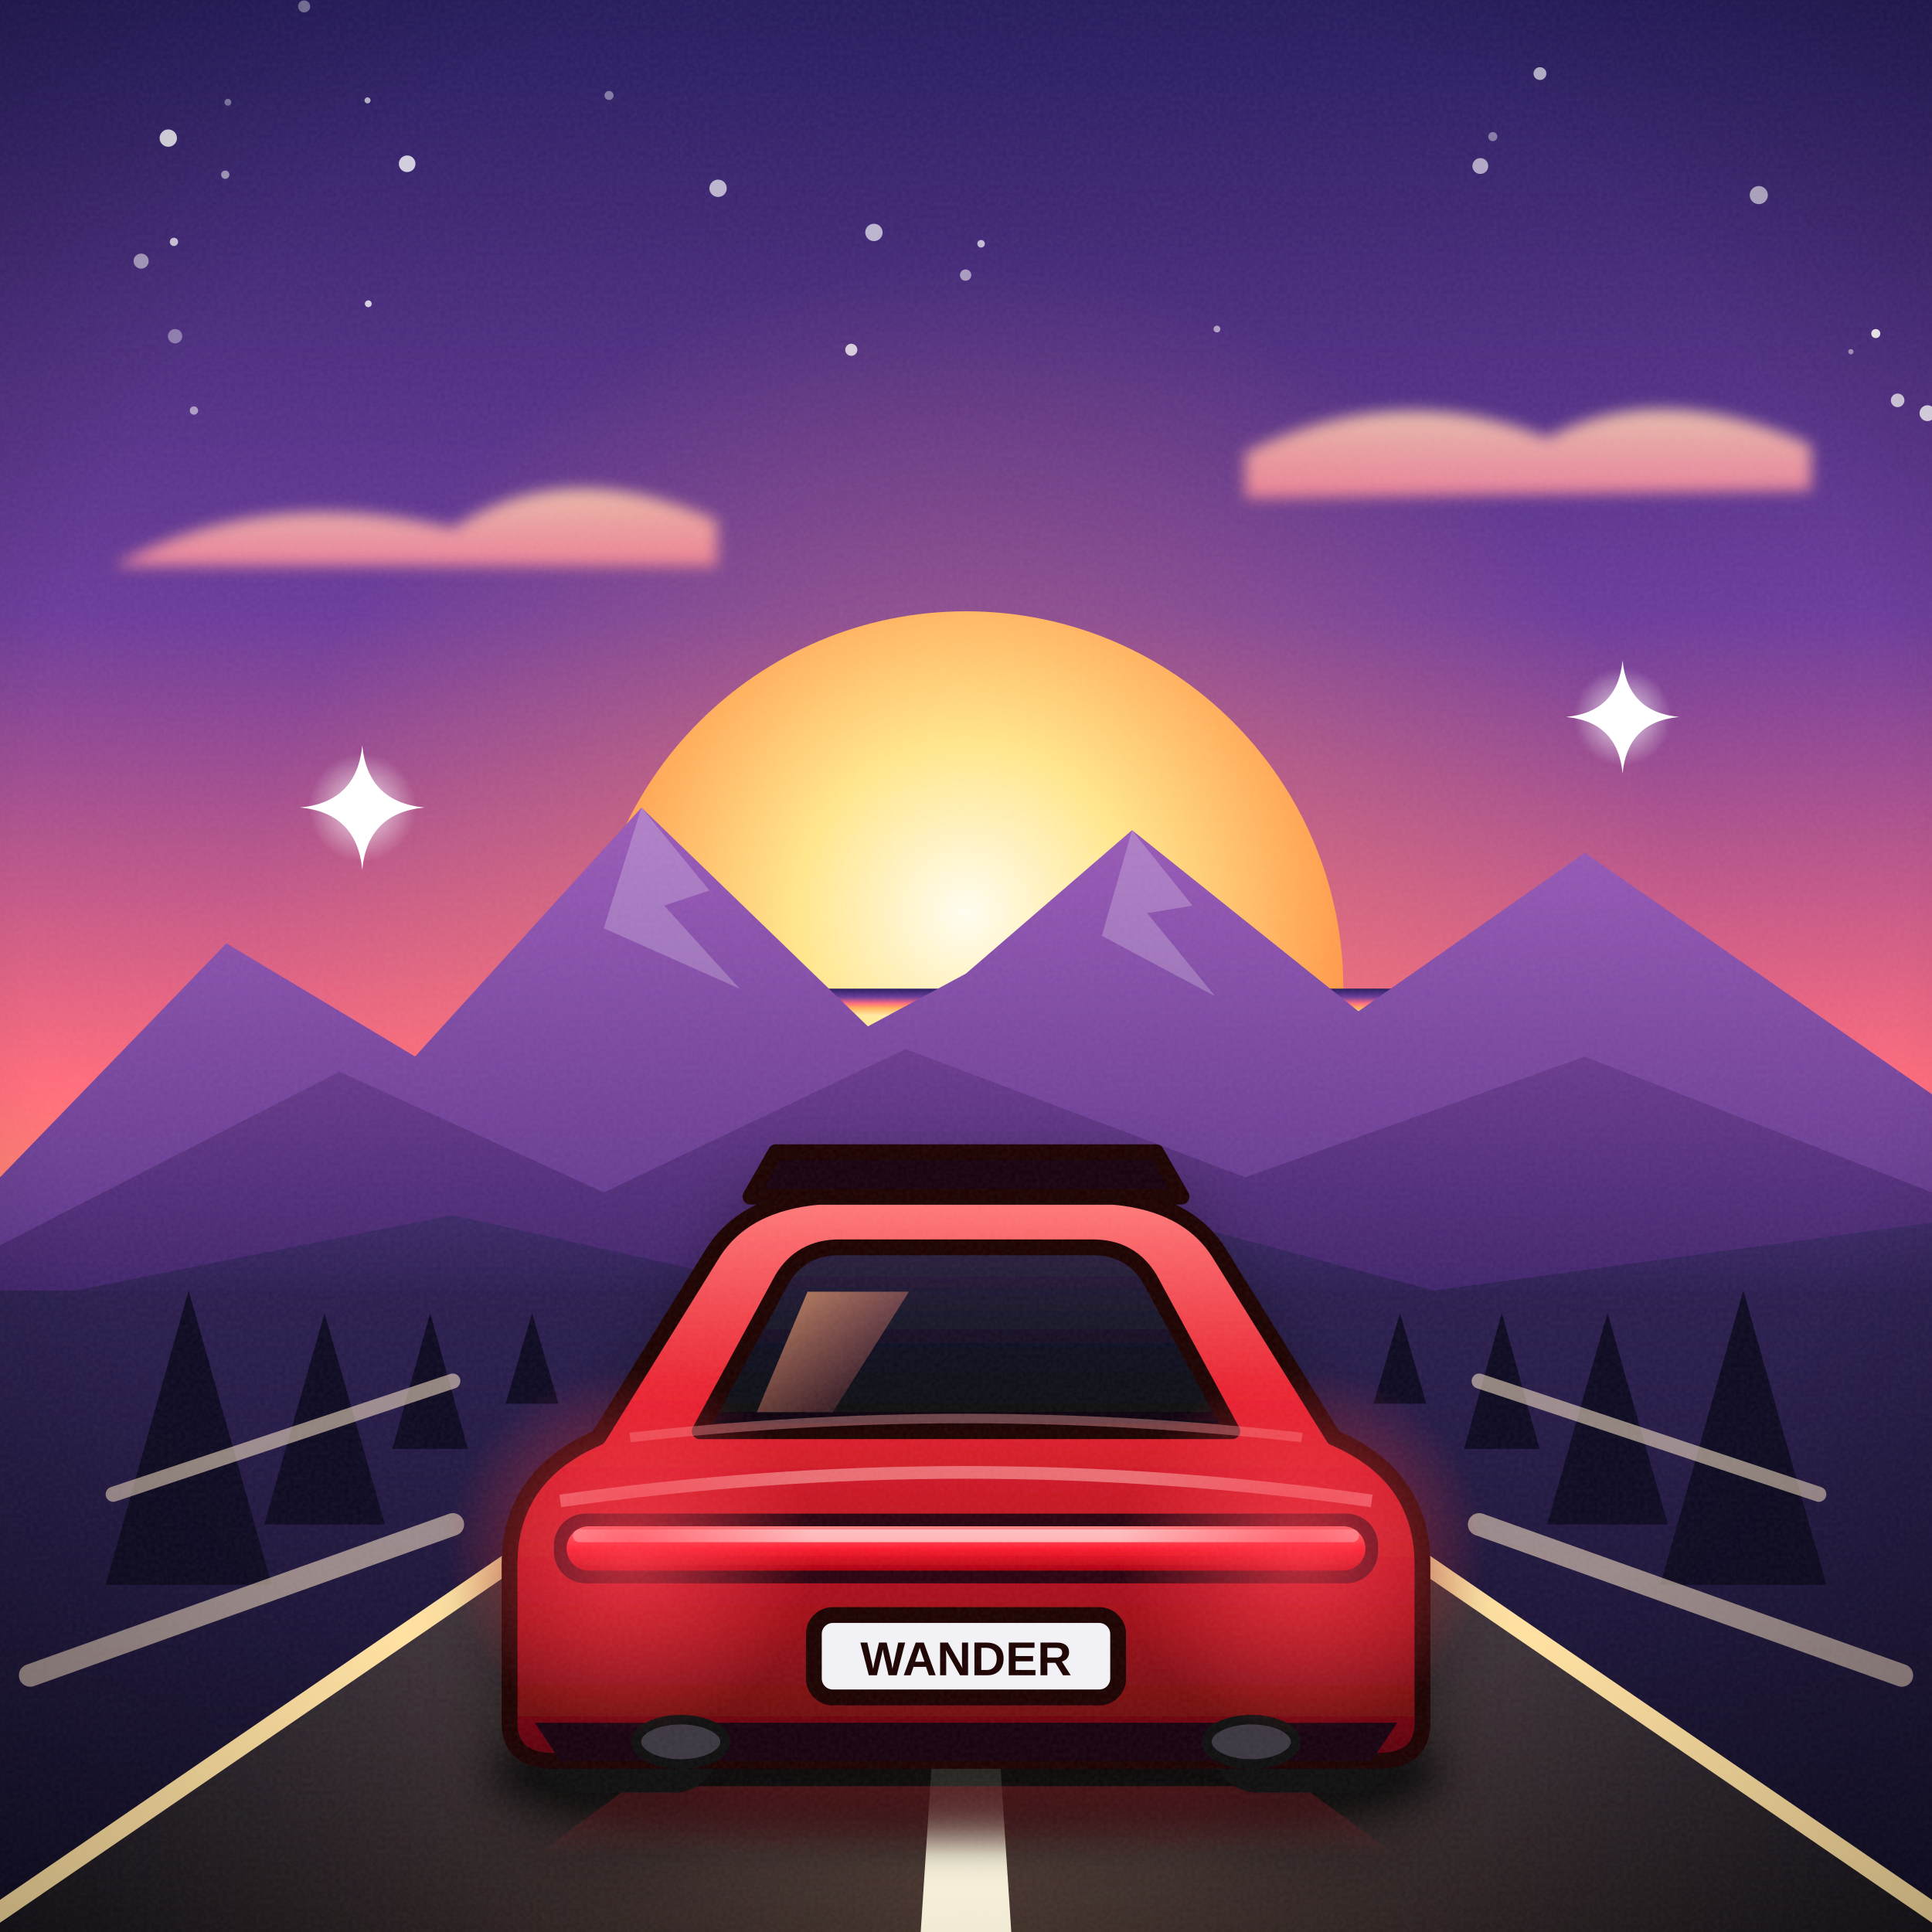
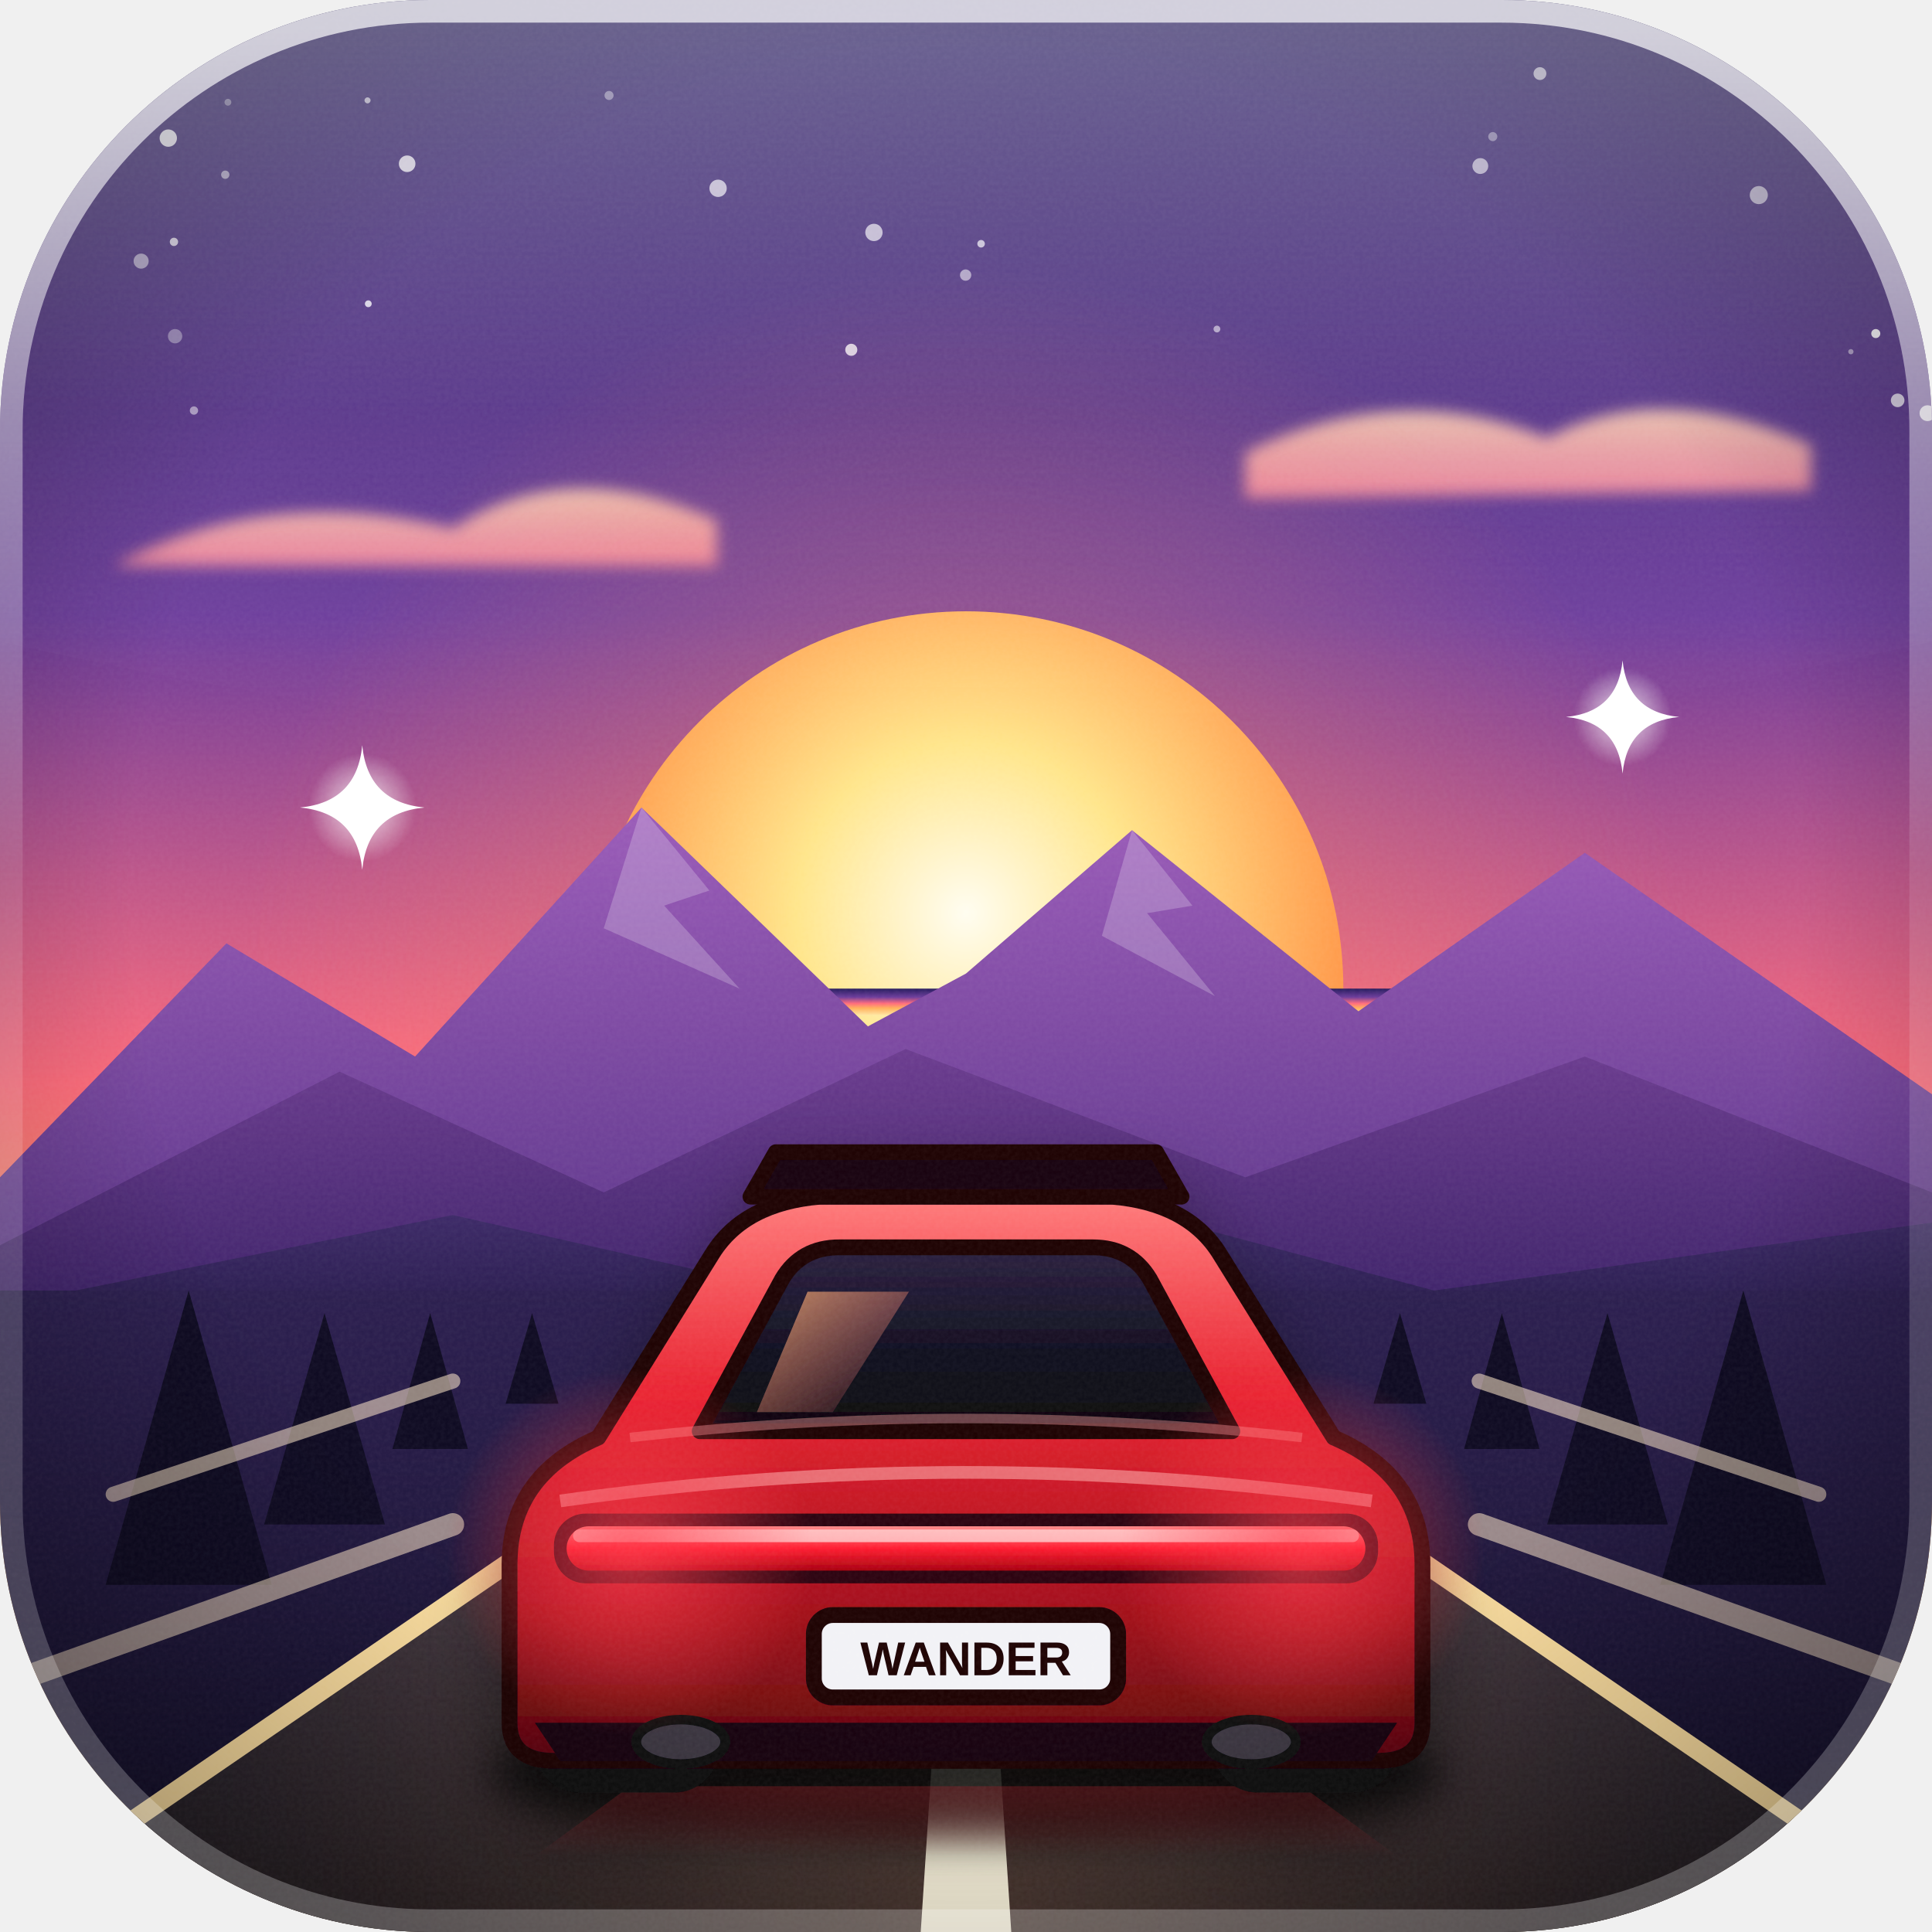
<svg xmlns="http://www.w3.org/2000/svg" viewBox="0 0 512 512">
  <defs>
    <clipPath id="sq">
-       <rect width="512" height="512" />
+       <rect width="512" height="512" rx="114" />
    </clipPath>
    <filter id="sh" x="-40%" y="-40%" width="180%" height="180%">
      <feDropShadow dx="0" dy="14" stdDeviation="12" flood-color="#000" flood-opacity=".5" />
    </filter>
    <filter id="sh2" x="-40%" y="-40%" width="180%" height="180%">
      <feDropShadow dx="0" dy="6" stdDeviation="5" flood-color="#000" flood-opacity=".4" />
    </filter>
    <filter id="glow" x="-100%" y="-100%" width="300%" height="300%">
      <feGaussianBlur stdDeviation="10" result="b" />
      <feMerge>
        <feMergeNode in="b" />
        <feMergeNode in="b" />
        <feMergeNode in="SourceGraphic" />
      </feMerge>
    </filter>
    <filter id="glowS" x="-100%" y="-100%" width="300%" height="300%">
      <feGaussianBlur stdDeviation="4" result="b" />
      <feMerge>
        <feMergeNode in="b" />
        <feMergeNode in="SourceGraphic" />
      </feMerge>
    </filter>
    <filter id="b2" x="-50%" y="-50%" width="200%" height="200%">
      <feGaussianBlur stdDeviation="2" />
    </filter>
    <filter id="b6" x="-50%" y="-50%" width="200%" height="200%">
      <feGaussianBlur stdDeviation="6" />
    </filter>
    <filter id="b14" x="-60%" y="-60%" width="220%" height="220%">
      <feGaussianBlur stdDeviation="14" />
    </filter>
    <filter id="b30" x="-80%" y="-80%" width="260%" height="260%">
      <feGaussianBlur stdDeviation="30" />
    </filter>
    <filter id="grain" x="0" y="0" width="100%" height="100%">
      <feTurbulence type="fractalNoise" baseFrequency=".9" numOctaves="2" seed="7" />
      <feColorMatrix values="0 0 0 0 1  0 0 0 0 1  0 0 0 0 1  0 0 0 .055 0" />
    </filter>
    <linearGradient id="gloss" x1="0" y1="0" x2="0" y2="1">
      <stop offset="0" stop-color="#fff" stop-opacity=".32" />
      <stop offset=".55" stop-color="#fff" stop-opacity=".05" />
      <stop offset="1" stop-color="#fff" stop-opacity="0" />
    </linearGradient>
-     <radialGradient id="vig" cx=".5" cy=".46" r=".78">
-       <stop offset=".62" stop-color="#000" stop-opacity="0" />
-       <stop offset="1" stop-color="#000" stop-opacity=".32" />
+     <radialGradient id="vig" cx=".5" cy=".46" r=".74">
+       <stop offset=".58" stop-color="#000" stop-opacity="0" />
+       <stop offset="1" stop-color="#000" stop-opacity=".45" />
    </radialGradient>
    <linearGradient id="rim" x1="0" y1="0" x2="0" y2="1">
      <stop offset="0" stop-color="#fff" stop-opacity=".7" />
      <stop offset=".45" stop-color="#fff" stop-opacity=".1" />
      <stop offset="1" stop-color="#fff" stop-opacity=".25" />
    </linearGradient>
    <radialGradient id="spark">
      <stop offset="0" stop-color="#fff" />
      <stop offset=".25" stop-color="#fff" stop-opacity=".85" />
      <stop offset="1" stop-color="#fff" stop-opacity="0" />
    </radialGradient>
    <linearGradient id="sky" x1="0" y1="0" x2="0" y2="1">
      <stop offset="0" stop-color="#241a5c" />
      <stop offset="0.32" stop-color="#6a3a9a" />
      <stop offset="0.56" stop-color="#ff6a7a" />
      <stop offset="0.74" stop-color="#ffb15a" />
      <stop offset="1" stop-color="#ffe3a0" />
    </linearGradient>
    <radialGradient id="sun" cx="0.5" cy="0.4" r="0.5">
      <stop offset="0" stop-color="#fffdf0" />
      <stop offset="0.45" stop-color="#ffe58a" />
      <stop offset="1" stop-color="#ff9a4a" />
    </radialGradient>
    <radialGradient id="sunGlow" cx="0.5" cy="0.5" r="0.5">
      <stop offset="0" stop-color="#ffd890" stop-opacity="0.85" />
      <stop offset="0.5" stop-color="#ff8a6a" stop-opacity="0.25" />
      <stop offset="1" stop-color="#ff8a6a" stop-opacity="0" />
    </radialGradient>
    <linearGradient id="m1" x1="0" y1="0" x2="0" y2="1">
      <stop offset="0" stop-color="#9a5ab8" />
      <stop offset="1" stop-color="#5a3488" />
    </linearGradient>
    <linearGradient id="m2" x1="0" y1="0" x2="0" y2="1">
      <stop offset="0" stop-color="#6a3a8e" />
      <stop offset="1" stop-color="#3a2066" />
    </linearGradient>
    <linearGradient id="m3" x1="0" y1="0" x2="0" y2="1">
      <stop offset="0" stop-color="#3e2a6a" />
      <stop offset="1" stop-color="#1e1440" />
    </linearGradient>
    <linearGradient id="land" x1="0" y1="0" x2="0" y2="1">
      <stop offset="0" stop-color="#2a1d4e" />
      <stop offset="1" stop-color="#0e0a22" />
    </linearGradient>
    <linearGradient id="road" x1="0" y1="0" x2="0" y2="1">
      <stop offset="0" stop-color="#4a4060" />
      <stop offset="0.4" stop-color="#2a2638" />
      <stop offset="1" stop-color="#121018" />
    </linearGradient>
    <linearGradient id="roadShine" x1="0" y1="0" x2="1" y2="0">
      <stop offset="0" stop-color="#ffb070" stop-opacity="0" />
      <stop offset="0.5" stop-color="#ffb070" stop-opacity="0.22" />
      <stop offset="1" stop-color="#ffb070" stop-opacity="0" />
    </linearGradient>
    <linearGradient id="body" x1="0" y1="0" x2="0" y2="1">
      <stop offset="0" stop-color="#ff7a7a" />
      <stop offset="0.35" stop-color="#e8202e" />
      <stop offset="0.75" stop-color="#a00c18" />
      <stop offset="1" stop-color="#5a040a" />
    </linearGradient>
    <linearGradient id="bodySide" x1="0" y1="0" x2="1" y2="0">
      <stop offset="0" stop-color="#c8141e" />
      <stop offset="1" stop-color="#5a040a" />
    </linearGradient>
    <linearGradient id="glass" x1="0" y1="0" x2="0" y2="1">
      <stop offset="0" stop-color="#2a1e3e" />
      <stop offset="0.5" stop-color="#121022" />
      <stop offset="1" stop-color="#05040a" />
    </linearGradient>
    <linearGradient id="glassRefl" x1="0" y1="0" x2="1" y2="1">
      <stop offset="0" stop-color="#ffb870" stop-opacity="0.75" />
      <stop offset="1" stop-color="#ff6a7a" stop-opacity="0" />
    </linearGradient>
    <linearGradient id="tail" x1="0" y1="0" x2="0" y2="1">
      <stop offset="0" stop-color="#ff8a8a" />
      <stop offset="0.5" stop-color="#ff1a2e" />
      <stop offset="1" stop-color="#a8000e" />
    </linearGradient>
    <radialGradient id="tailGlow" cx="0.5" cy="0.5" r="0.5">
      <stop offset="0" stop-color="#ff3a4a" stop-opacity="0.7" />
      <stop offset="1" stop-color="#ff3a4a" stop-opacity="0" />
    </radialGradient>
    <linearGradient id="tyre" x1="0" y1="0" x2="0" y2="1">
      <stop offset="0" stop-color="#2a2830" />
      <stop offset="1" stop-color="#08070c" />
    </linearGradient>
    <linearGradient id="refl" x1="0" y1="0" x2="0" y2="1">
      <stop offset="0" stop-color="#ff2a3a" stop-opacity="0.55" />
      <stop offset="1" stop-color="#ff2a3a" stop-opacity="0" />
    </linearGradient>
    <linearGradient id="cloud" x1="0" y1="0" x2="0" y2="1">
      <stop offset="0" stop-color="#ffd2b0" />
      <stop offset="1" stop-color="#ff8a9a" />
    </linearGradient>
  </defs>
  <g clip-path="url(#sq)">
    <rect width="512" height="512" fill="url(#sky)" />
    <circle cx="231.6" cy="61.6" r="2.3" fill="#fff" opacity="0.65" />
    <circle cx="260.0" cy="64.6" r="1.0" fill="#fff" opacity="0.68" />
    <circle cx="322.5" cy="87.2" r="0.9" fill="#fff" opacity="0.55" />
    <circle cx="46.4" cy="89.1" r="1.9" fill="#fff" opacity="0.38" />
    <circle cx="502.9" cy="106.1" r="1.8" fill="#fff" opacity="0.75" />
    <circle cx="80.6" cy="1.7" r="1.6" fill="#fff" opacity="0.39" />
    <circle cx="97.4" cy="26.6" r="0.8" fill="#fff" opacity="0.65" />
    <circle cx="225.6" cy="92.7" r="1.6" fill="#fff" opacity="0.77" />
    <circle cx="255.9" cy="72.9" r="1.5" fill="#fff" opacity="0.53" />
    <circle cx="510.8" cy="109.5" r="2.1" fill="#fff" opacity="0.81" />
    <circle cx="161.4" cy="25.3" r="1.2" fill="#fff" opacity="0.40" />
    <circle cx="392.3" cy="44.0" r="2.1" fill="#fff" opacity="0.60" />
    <circle cx="490.5" cy="93.2" r="0.7" fill="#fff" opacity="0.49" />
    <circle cx="466.1" cy="51.7" r="2.4" fill="#fff" opacity="0.61" />
    <circle cx="37.4" cy="69.2" r="2.0" fill="#fff" opacity="0.53" />
    <circle cx="44.6" cy="36.6" r="2.3" fill="#fff" opacity="0.84" />
    <circle cx="60.4" cy="27.1" r="0.9" fill="#fff" opacity="0.39" />
    <circle cx="408.1" cy="19.5" r="1.7" fill="#fff" opacity="0.64" />
    <circle cx="97.6" cy="80.5" r="0.9" fill="#fff" opacity="0.77" />
    <circle cx="59.7" cy="46.3" r="1.1" fill="#fff" opacity="0.53" />
    <circle cx="497.1" cy="88.4" r="1.2" fill="#fff" opacity="0.93" />
    <circle cx="107.9" cy="43.4" r="2.2" fill="#fff" opacity="0.77" />
    <circle cx="51.4" cy="108.8" r="1.1" fill="#fff" opacity="0.52" />
    <circle cx="395.6" cy="36.2" r="1.2" fill="#fff" opacity="0.40" />
    <circle cx="46.1" cy="64.1" r="1.1" fill="#fff" opacity="0.74" />
    <circle cx="190.3" cy="49.9" r="2.3" fill="#fff" opacity="0.66" />
    <g filter="url(#b2)" opacity=".85">
      <path d="M30 150 Q70 128 120 140 Q150 120 190 138 L190 150 Z" fill="url(#cloud)" />
      <path d="M330 120 Q370 100 410 116 Q440 100 480 118 L480 130 L330 132 Z" fill="url(#cloud)" />
    </g>
    <circle cx="256" cy="262" r="190" fill="url(#sunGlow)" />
    <circle cx="256" cy="262" r="100" fill="url(#sun)" />
    <g fill="url(#sky)">
      <rect x="140" y="262" width="232" height="7" />
      <rect x="140" y="282" width="232" height="9" />
      <rect x="140" y="304" width="232" height="11" />
    </g>
    <path d="M0 312 L60 250 L110 280 L170 214 L230 272 L256 258 L300 220 L360 268 L420 226 L512 290 L512 340 L0 340 Z" fill="url(#m1)" />
    <path d="M170 214 L188 236 L176 240 L196 262 L160 246 Z M300 220 L316 240 L304 242 L322 264 L292 248 Z" fill="#fff" opacity=".22" />
    <path d="M0 330 L90 284 L160 316 L240 278 L330 312 L420 280 L512 316 L512 350 L0 350 Z" fill="url(#m2)" />
    <path d="M0 346 L120 322 L200 340 L290 318 L380 342 L512 324 L512 360 L0 360 Z" fill="url(#m3)" />
    <rect y="342" width="512" height="170" fill="url(#land)" />
    <g fill="#0c0820">
      <path d="M28 420 l22 -78 l22 78 Z" />
      <path d="M70 404 l16 -56 l16 56 Z" />
      <path d="M104 384 l10 -36 l10 36 Z" />
      <path d="M134 372 l7 -24 l7 24 Z" />
      <path d="M484 420 l-22 -78 l-22 78 Z" />
      <path d="M442 404 l-16 -56 l-16 56 Z" />
      <path d="M408 384 l-10 -36 l-10 36 Z" />
      <path d="M378 372 l-7 -24 l-7 24 Z" />
    </g>
    <path d="M240 342 L272 342 L520 512 L-8 512 Z" fill="url(#road)" />
    <path d="M240 342 L272 342 L520 512 L-8 512 Z" fill="url(#roadShine)" />
    <path d="M240 342 L-8 512" stroke="#ffe0a0" stroke-width="5" />
    <path d="M272 342 L520 512" stroke="#ffe0a0" stroke-width="5" />
    <g fill="#fff8e0">
      <path d="M254.5 348 L257.5 348 L258 360 L254 360 Z" />
      <path d="M253 372 L259 372 L260 392 L252 392 Z" />
      <path d="M251 410 L261 410 L263 442 L249 442 Z" />
      <path d="M247 466 L265 466 L268 512 L244 512 Z" />
    </g>
    <g stroke="#ffe8c8" stroke-linecap="round" opacity=".55">
      <path d="M30 396 L120 366" stroke-width="4" />
      <path d="M8 444 L120 404" stroke-width="6" />
      <path d="M482 396 L392 366" stroke-width="4" />
      <path d="M504 444 L392 404" stroke-width="6" />
    </g>
    <g transform="translate(256 470) scale(.84) translate(-256 -486)">
      <ellipse cx="256" cy="486" rx="150" ry="20" fill="#000" opacity=".75" filter="url(#b6)" />
      <path d="M150 490 L362 490 L392 512 L120 512 Z" fill="url(#refl)" opacity=".7" />
      <g filter="url(#sh)">
        <rect x="120" y="440" width="58" height="52" rx="14" fill="url(#tyre)" />
        <rect x="334" y="440" width="58" height="52" rx="14" fill="url(#tyre)" />
        <path d="M112 470 L112 420 Q112 392 140 380 L176 322 Q186 306 210 304 L302 304 Q326 306 336 322 L372 380 Q400 392 400 420 L400 470 Q400 482 386 482 L126 482 Q112 482 112 470 Z" fill="url(#body)" stroke="#1c0206" stroke-width="5" stroke-linejoin="round" />
        <path d="M172 378 L198 330 Q204 320 216 320 L296 320 Q308 320 314 330 L340 378 Z" fill="url(#glass)" stroke="#1c0206" stroke-width="5" stroke-linejoin="round" />
        <path d="M206 334 L238 334 L214 372 L190 372 Z" fill="url(#glassRefl)" />
        <path d="M128 400 Q256 382 384 400" fill="none" stroke="#ffb0b0" stroke-width="4" opacity=".55" />
        <path d="M150 380 Q256 368 362 380" fill="none" stroke="#ff9a9a" stroke-width="3" opacity=".4" />
        <path d="M188 304 L196 290 L316 290 L324 304 Z" fill="#14060a" stroke="#1c0206" stroke-width="5" stroke-linejoin="round" />
        <rect x="126" y="404" width="260" height="22" rx="10" fill="#2a0408" />
        <rect x="130" y="408" width="252" height="14" rx="7" fill="url(#tail)" />
        <rect x="132" y="409" width="248" height="4" rx="2" fill="#ffd0d0" opacity=".8" />
        <rect x="208" y="436" width="96" height="26" rx="6" fill="#f2f2f6" stroke="#1c0206" stroke-width="5" stroke-linejoin="round" />
        <text x="256" y="455" text-anchor="middle" font-family="Arial, sans-serif" font-weight="900" font-size="15" fill="#1c0206">WANDER</text>
        <path d="M120 470 L392 470 L384 482 L128 482 Z" fill="#14060a" />
        <g fill="#3a3640" stroke="#0a0a0e" stroke-width="3">
          <ellipse cx="166" cy="476" rx="14" ry="7" />
          <ellipse cx="346" cy="476" rx="14" ry="7" />
        </g>
      </g>
      <circle cx="150" cy="416" r="58" fill="url(#tailGlow)" />
      <circle cx="362" cy="416" r="58" fill="url(#tailGlow)" />
    </g>
    <g transform="translate(96.0 214.0) scale(0.55)">
      <circle r="26" fill="url(#spark)" opacity=".75" />
      <path d="M0 -30 Q2.6 -2.6 30 0 Q2.6 2.6 0 30 Q-2.6 2.6 -30 0 Q-2.6 -2.6 0 -30 Z" fill="#fff" />
    </g>
    <g transform="translate(430.0 190.0) scale(0.5)">
      <circle r="26" fill="url(#spark)" opacity=".75" />
      <path d="M0 -30 Q2.6 -2.6 30 0 Q2.6 2.6 0 30 Q-2.6 2.6 -30 0 Q-2.6 -2.6 0 -30 Z" fill="#fff" />
    </g>
    <rect width="512" height="512" filter="url(#grain)" />
    <rect width="512" height="512" fill="url(#vig)" />
+     <path d="M0 0 H512 V170 Q256 228 0 170 Z" fill="url(#gloss)" />
  </g>
+   <rect x="3" y="3" width="506" height="506" rx="111" fill="none" stroke="url(#rim)" stroke-width="6" />
</svg>
